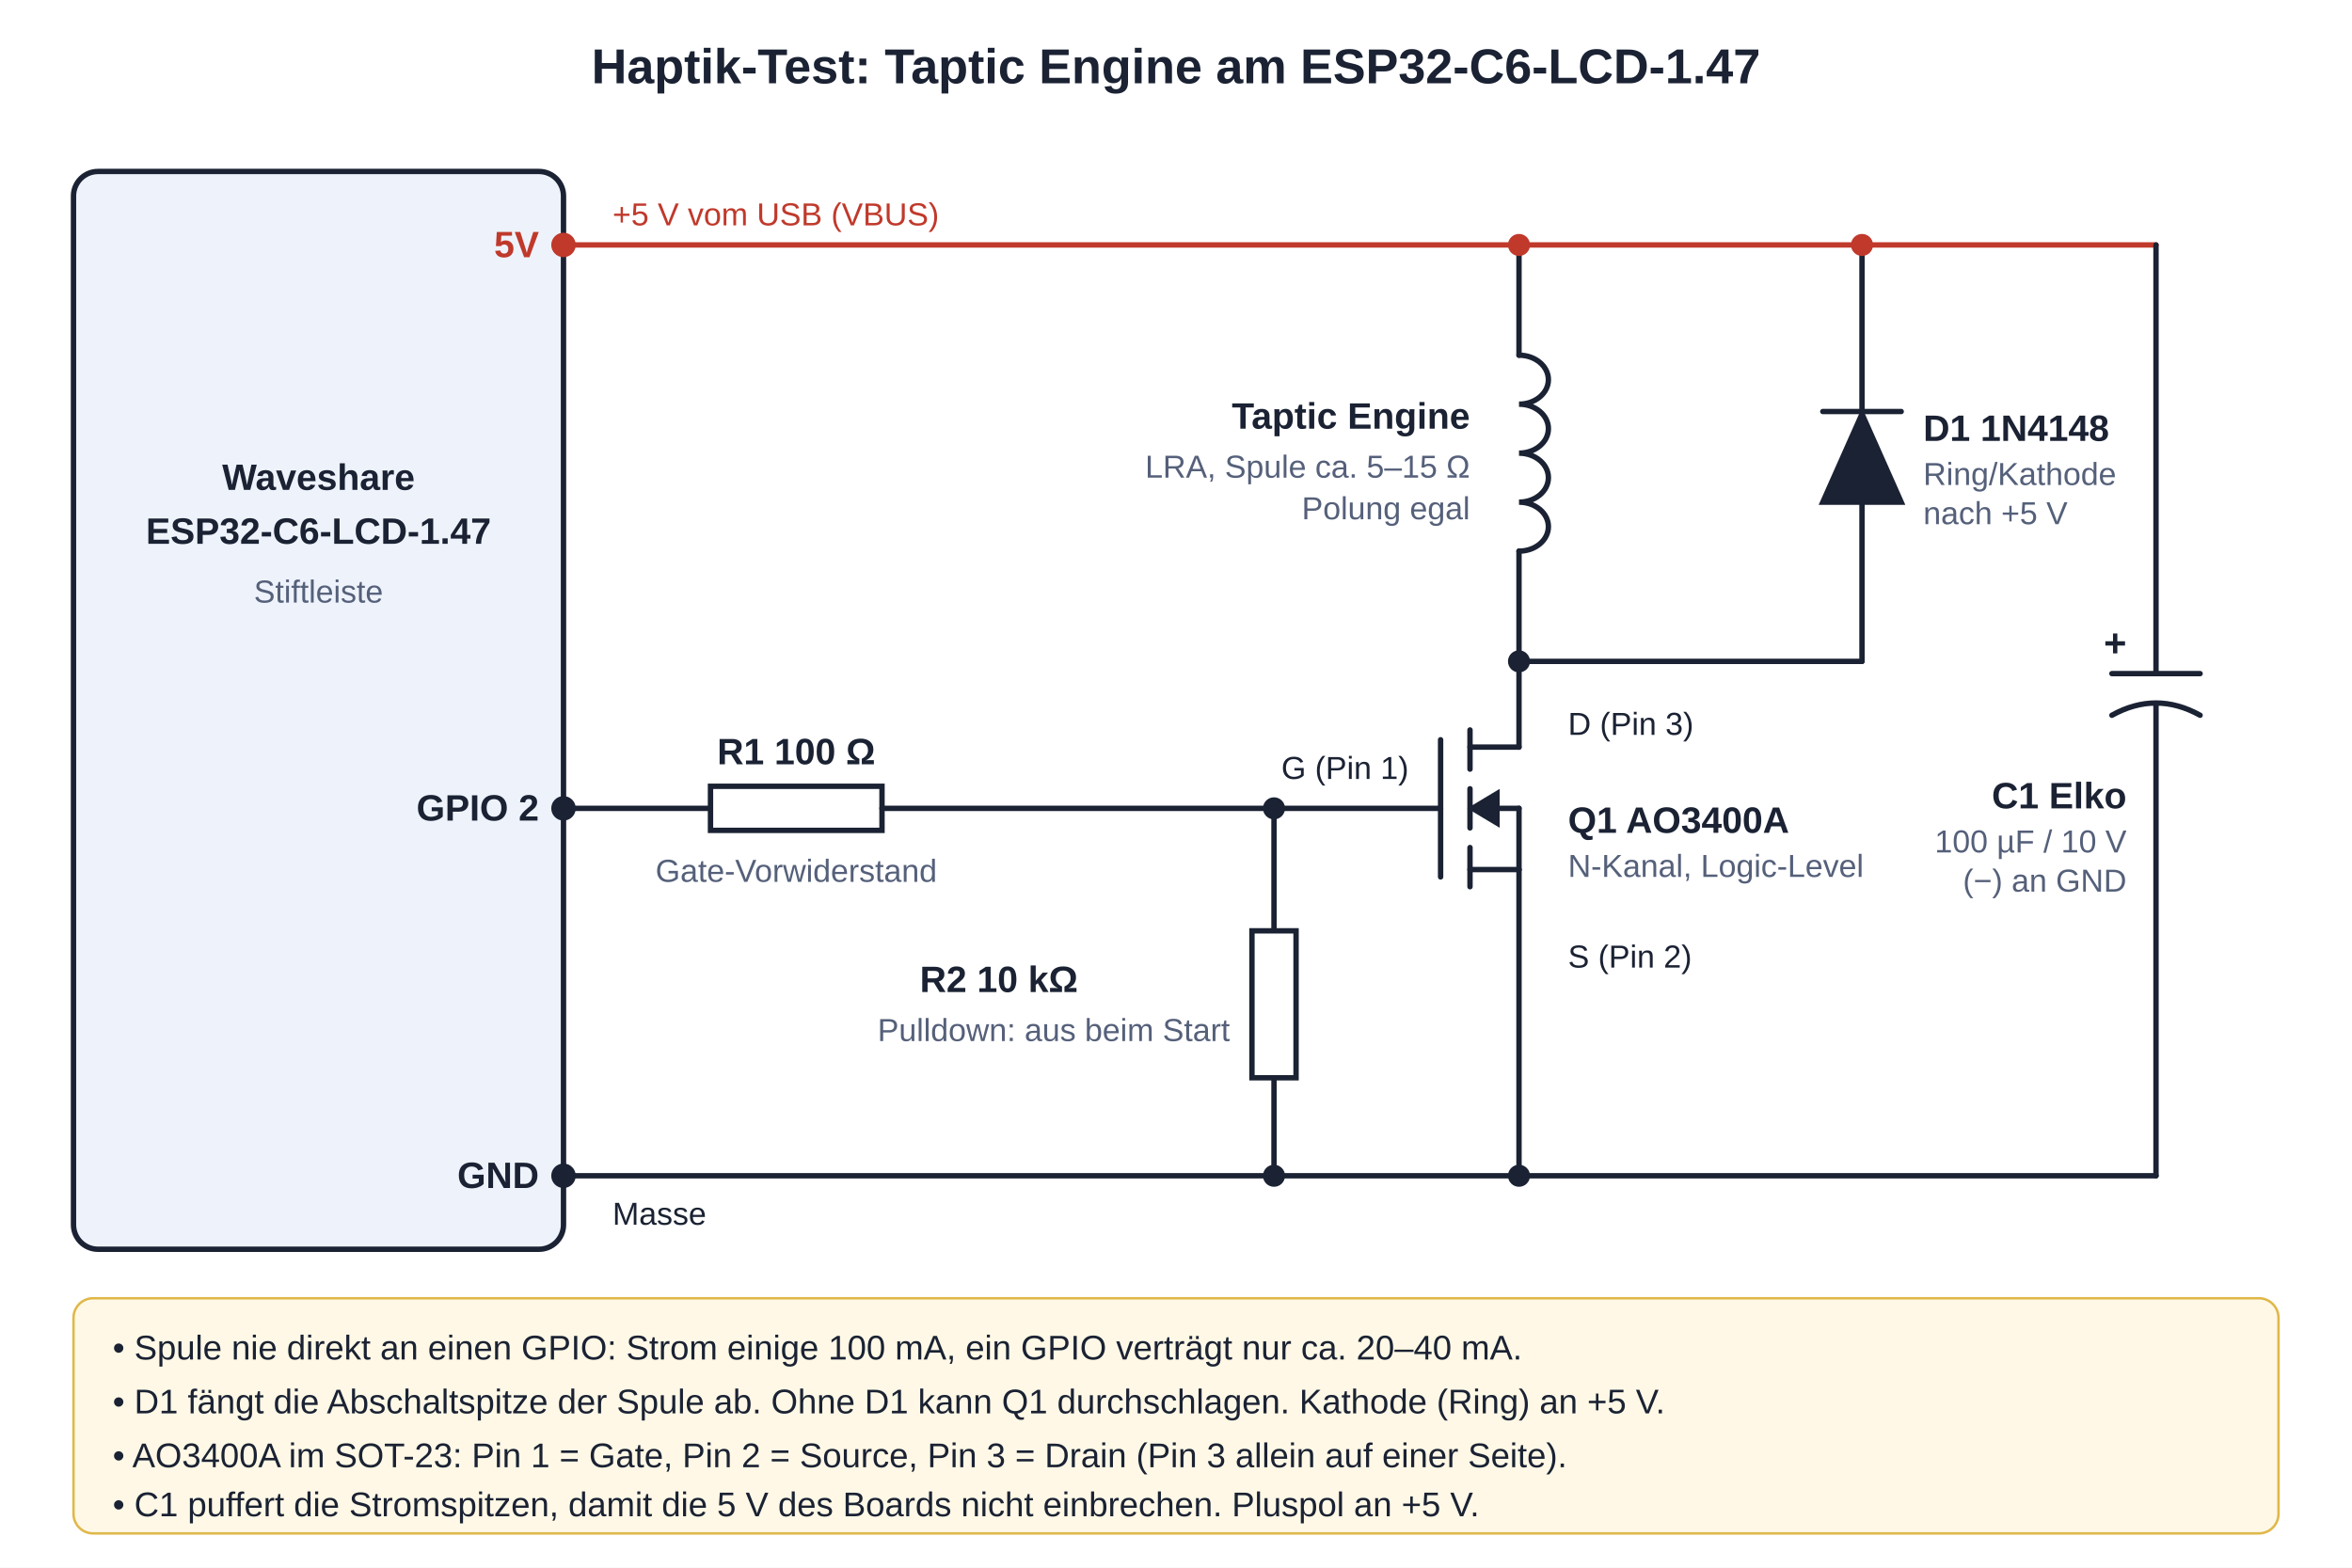
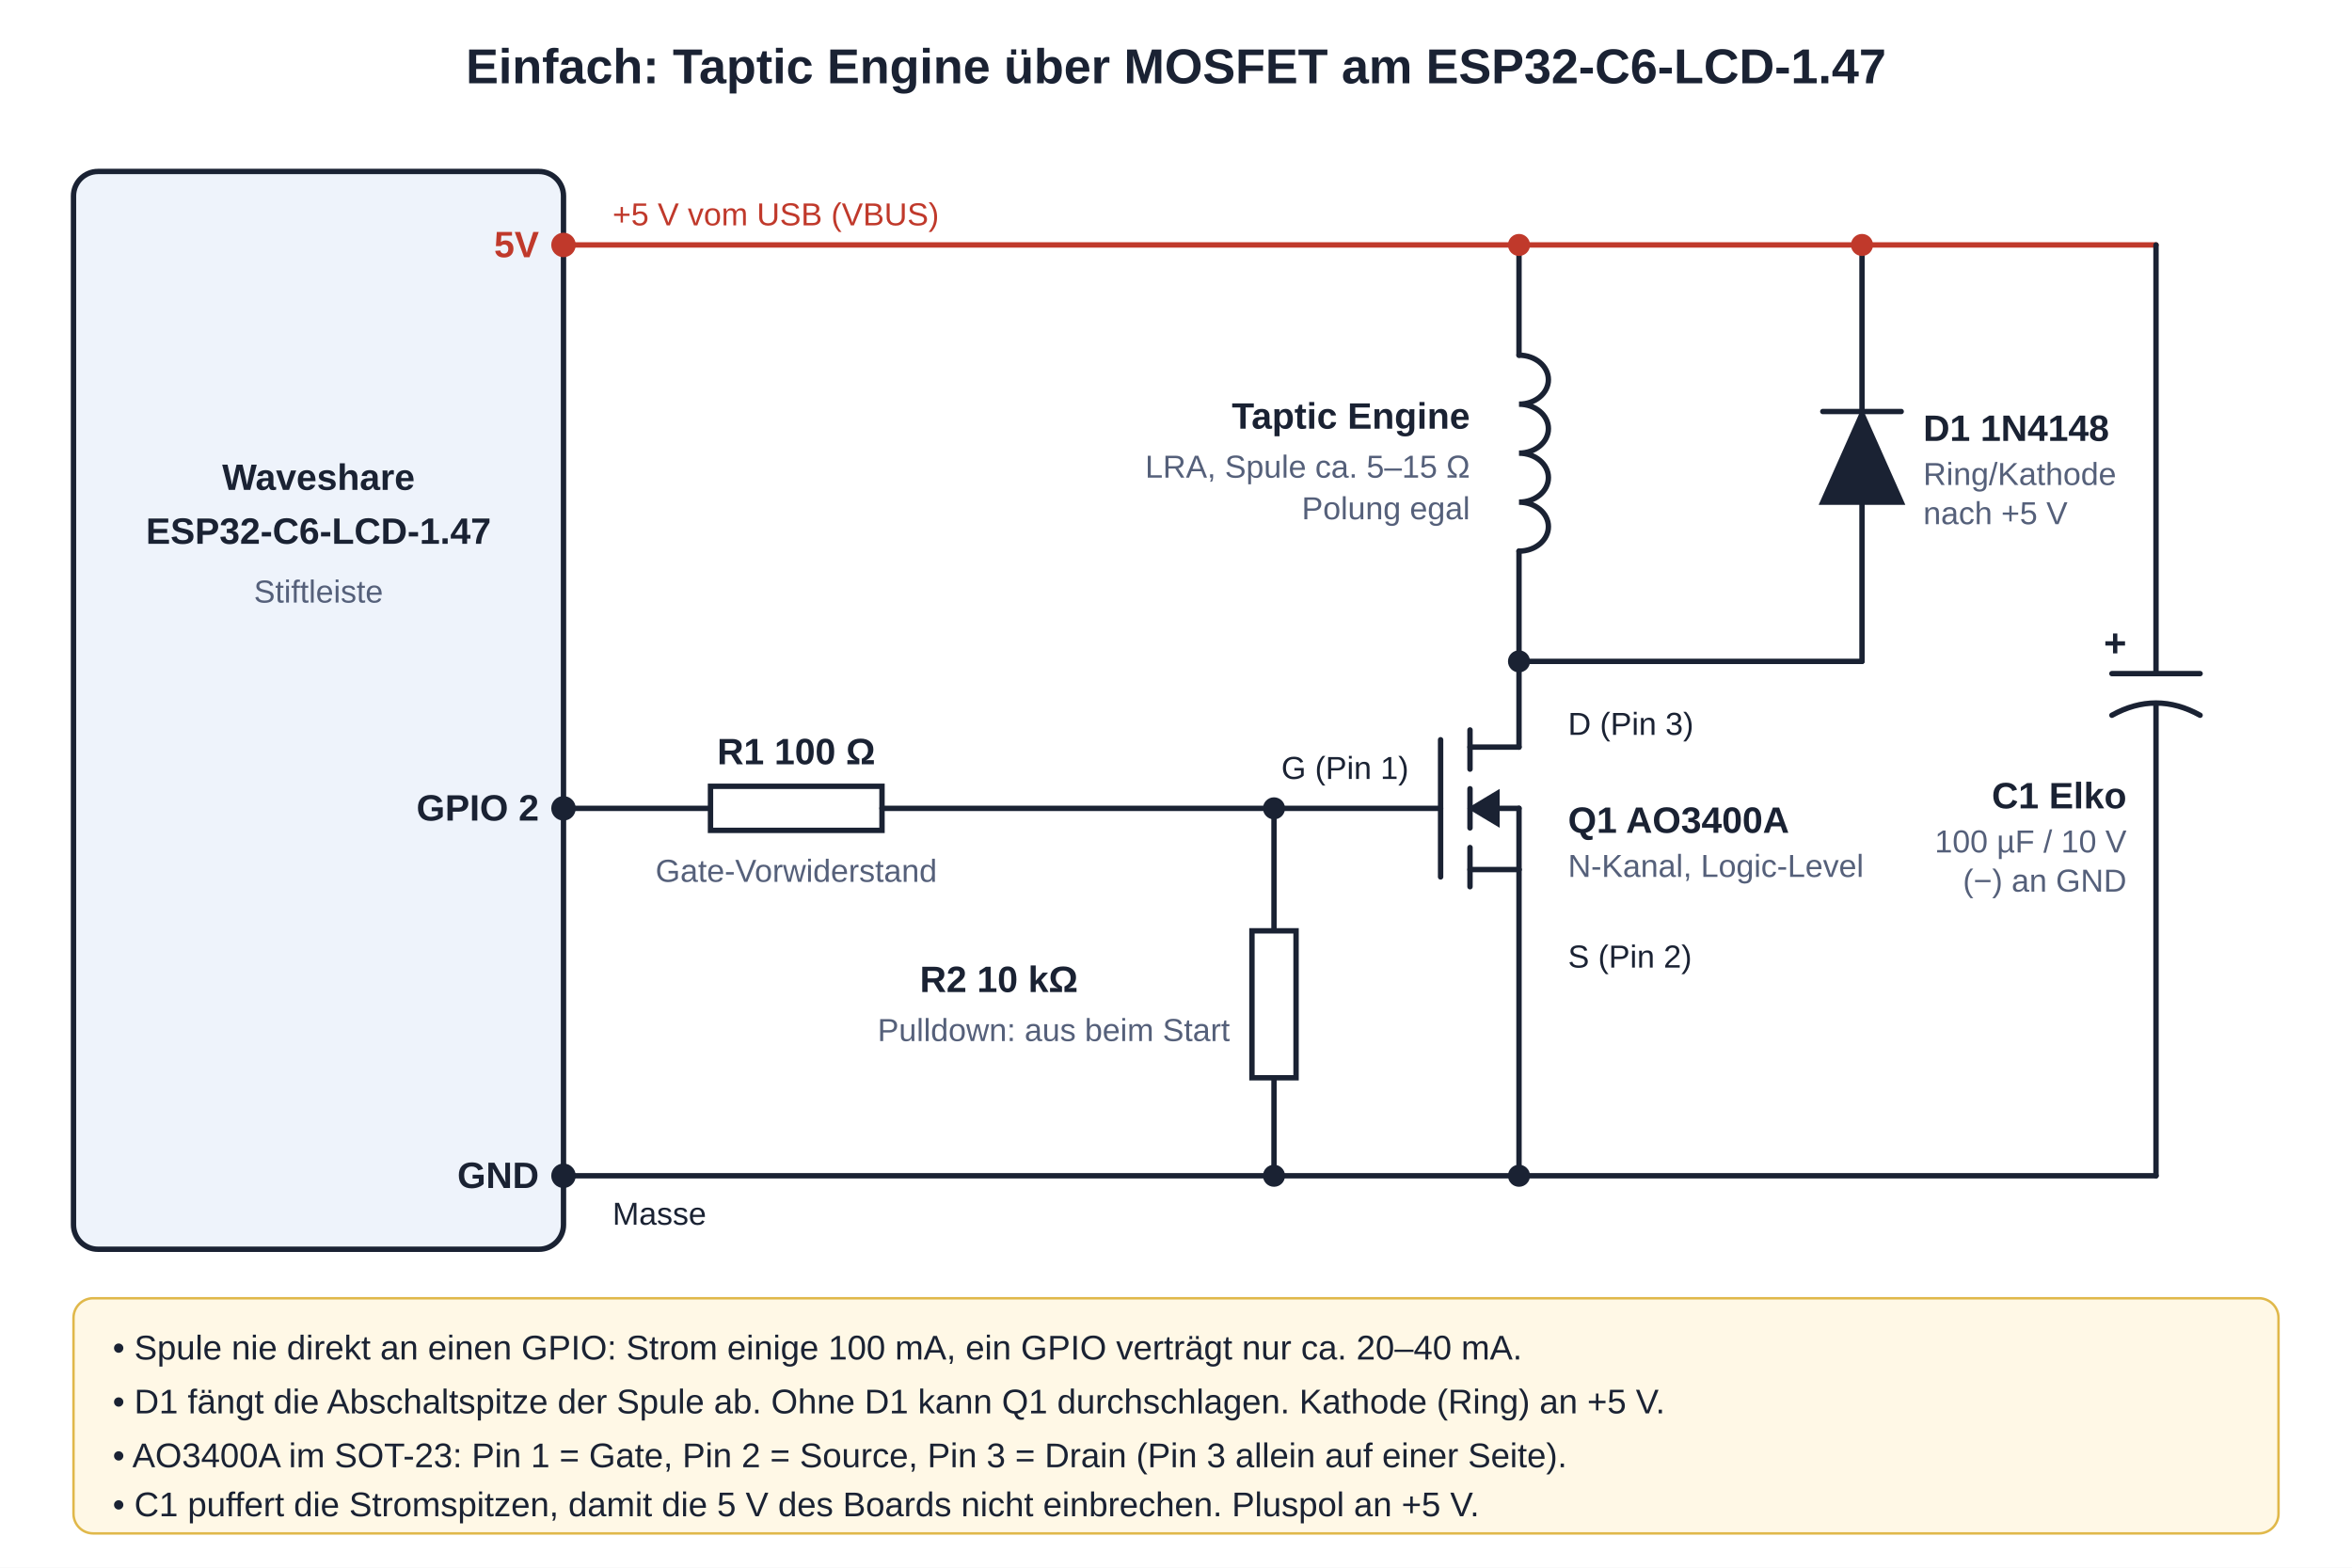
<svg xmlns="http://www.w3.org/2000/svg" viewBox="0 0 960 640" width="960" height="640" font-family="Segoe UI, Arial, sans-serif" font-size="15">
  <rect width="960" height="640" fill="#ffffff" />
-   <text x="480" y="34" text-anchor="middle" font-size="20" font-weight="bold" fill="#1a2233">Haptik-Test: Taptic Engine am ESP32-C6-LCD-1.47</text>
+   <text x="480" y="34" text-anchor="middle" font-size="20" font-weight="bold" fill="#1a2233">Einfach: Taptic Engine über MOSFET am ESP32-C6-LCD-1.47</text>
  <g stroke="#1a2233" stroke-width="2.2" fill="none" stroke-linecap="round">
    <rect x="30" y="70" width="200" height="440" rx="10" fill="#eef3fb" />
    <line x1="230" y1="100" x2="880" y2="100" stroke="#c0392b" />
    <line x1="230" y1="480" x2="880" y2="480" />
    <line x1="230" y1="330" x2="290" y2="330" />
    <rect x="290" y="321" width="70" height="18" fill="#ffffff" />
    <line x1="360" y1="330" x2="588" y2="330" />
    <line x1="520" y1="330" x2="520" y2="380" />
    <rect x="511" y="380" width="18" height="60" fill="#ffffff" />
    <line x1="520" y1="440" x2="520" y2="480" />
    <line x1="620" y1="100" x2="620" y2="145" />
    <path d="M620,145 a12,10 0 0 1 0,20 a12,10 0 0 1 0,20 a12,10 0 0 1 0,20 a12,10 0 0 1 0,20" />
    <line x1="620" y1="225" x2="620" y2="305" />
    <line x1="760" y1="100" x2="760" y2="168" />
    <line x1="744" y1="168" x2="776" y2="168" />
    <polygon points="744,205 776,205 760,169" fill="#1a2233" />
    <line x1="760" y1="205" x2="760" y2="270" />
    <line x1="620" y1="270" x2="760" y2="270" />
    <line x1="588" y1="302" x2="588" y2="358" />
    <line x1="600" y1="298" x2="600" y2="314" />
    <line x1="600" y1="322" x2="600" y2="338" />
    <line x1="600" y1="346" x2="600" y2="362" />
    <line x1="600" y1="305" x2="620" y2="305" />
    <line x1="600" y1="355" x2="620" y2="355" />
    <line x1="620" y1="330" x2="620" y2="355" />
    <line x1="606" y1="330" x2="620" y2="330" />
    <polygon points="601,330 611,324 611,336" fill="#1a2233" />
    <line x1="620" y1="355" x2="620" y2="480" />
    <line x1="880" y1="100" x2="880" y2="275" />
    <line x1="862" y1="275" x2="898" y2="275" />
    <path d="M862,292 Q880,282 898,292" />
    <line x1="880" y1="288" x2="880" y2="480" />
  </g>
  <g fill="#1a2233">
    <circle cx="620" cy="100" r="4.5" fill="#c0392b" />
    <circle cx="760" cy="100" r="4.5" fill="#c0392b" />
    <circle cx="620" cy="270" r="4.5" />
    <circle cx="520" cy="330" r="4.5" />
    <circle cx="520" cy="480" r="4.5" />
    <circle cx="620" cy="480" r="4.5" />
    <circle cx="230" cy="100" r="5" fill="#c0392b" />
    <circle cx="230" cy="330" r="5" />
    <circle cx="230" cy="480" r="5" />
  </g>
  <text x="130" y="200" text-anchor="middle" font-weight="bold" fill="#1a2233">Waveshare</text>
  <text x="130" y="222" text-anchor="middle" font-weight="bold" fill="#1a2233">ESP32-C6-LCD-1.47</text>
  <text x="130" y="246" text-anchor="middle" font-size="13" fill="#55607a">Stiftleiste</text>
  <text x="220" y="105" text-anchor="end" fill="#c0392b" font-weight="bold">5V</text>
  <text x="220" y="335" text-anchor="end" font-weight="bold" fill="#1a2233">GPIO 2</text>
  <text x="220" y="485" text-anchor="end" font-weight="bold" fill="#1a2233">GND</text>
  <text x="250" y="92" fill="#c0392b" font-size="13">+5 V vom USB (VBUS)</text>
  <text x="250" y="500" fill="#1a2233" font-size="13">Masse</text>
  <text x="325" y="312" text-anchor="middle" font-weight="bold" fill="#1a2233">R1 100 Ω</text>
  <text x="325" y="360" text-anchor="middle" font-size="13" fill="#55607a">Gate-Vorwiderstand</text>
  <text x="440" y="405" text-anchor="end" font-weight="bold" fill="#1a2233">R2 10 kΩ</text>
  <text x="502" y="425" text-anchor="end" font-size="13" fill="#55607a">Pulldown: aus beim Start</text>
  <text x="600" y="175" text-anchor="end" font-weight="bold" fill="#1a2233">Taptic Engine</text>
  <text x="600" y="195" text-anchor="end" font-size="13" fill="#55607a">LRA, Spule ca. 5–15 Ω</text>
  <text x="600" y="212" text-anchor="end" font-size="13" fill="#55607a">Polung egal</text>
  <text x="785" y="180" font-weight="bold" fill="#1a2233">D1 1N4148</text>
  <text x="785" y="198" font-size="13" fill="#55607a">Ring/Kathode</text>
  <text x="785" y="214" font-size="13" fill="#55607a">nach +5 V</text>
  <text x="640" y="300" font-size="13" fill="#1a2233">D (Pin 3)</text>
  <text x="640" y="395" font-size="13" fill="#1a2233">S (Pin 2)</text>
  <text x="575" y="318" text-anchor="end" font-size="13" fill="#1a2233">G (Pin 1)</text>
  <text x="640" y="340" font-weight="bold" fill="#1a2233">Q1 AO3400A</text>
  <text x="640" y="358" font-size="13" fill="#55607a">N-Kanal, Logic-Level</text>
  <text x="868" y="268" text-anchor="end" font-size="16" font-weight="bold" fill="#1a2233">+</text>
  <text x="868" y="330" text-anchor="end" font-weight="bold" fill="#1a2233">C1 Elko</text>
  <text x="868" y="348" text-anchor="end" font-size="13" fill="#55607a">100 µF / 10 V</text>
  <text x="868" y="364" text-anchor="end" font-size="13" fill="#55607a">(−) an GND</text>
  <rect x="30" y="530" width="900" height="96" rx="8" fill="#fff8e6" stroke="#e0b84a" />
  <text x="46" y="555" font-size="14" fill="#1a2233">• Spule nie direkt an einen GPIO: Strom einige 100 mA, ein GPIO verträgt nur ca. 20–40 mA.</text>
  <text x="46" y="577" font-size="14" fill="#1a2233">• D1 fängt die Abschaltspitze der Spule ab. Ohne D1 kann Q1 durchschlagen. Kathode (Ring) an +5 V.</text>
  <text x="46" y="599" font-size="14" fill="#1a2233">• AO3400A im SOT-23: Pin 1 = Gate, Pin 2 = Source, Pin 3 = Drain (Pin 3 allein auf einer Seite).</text>
  <text x="46" y="619" font-size="14" fill="#1a2233">• C1 puffert die Stromspitzen, damit die 5 V des Boards nicht einbrechen. Pluspol an +5 V.</text>
</svg>
